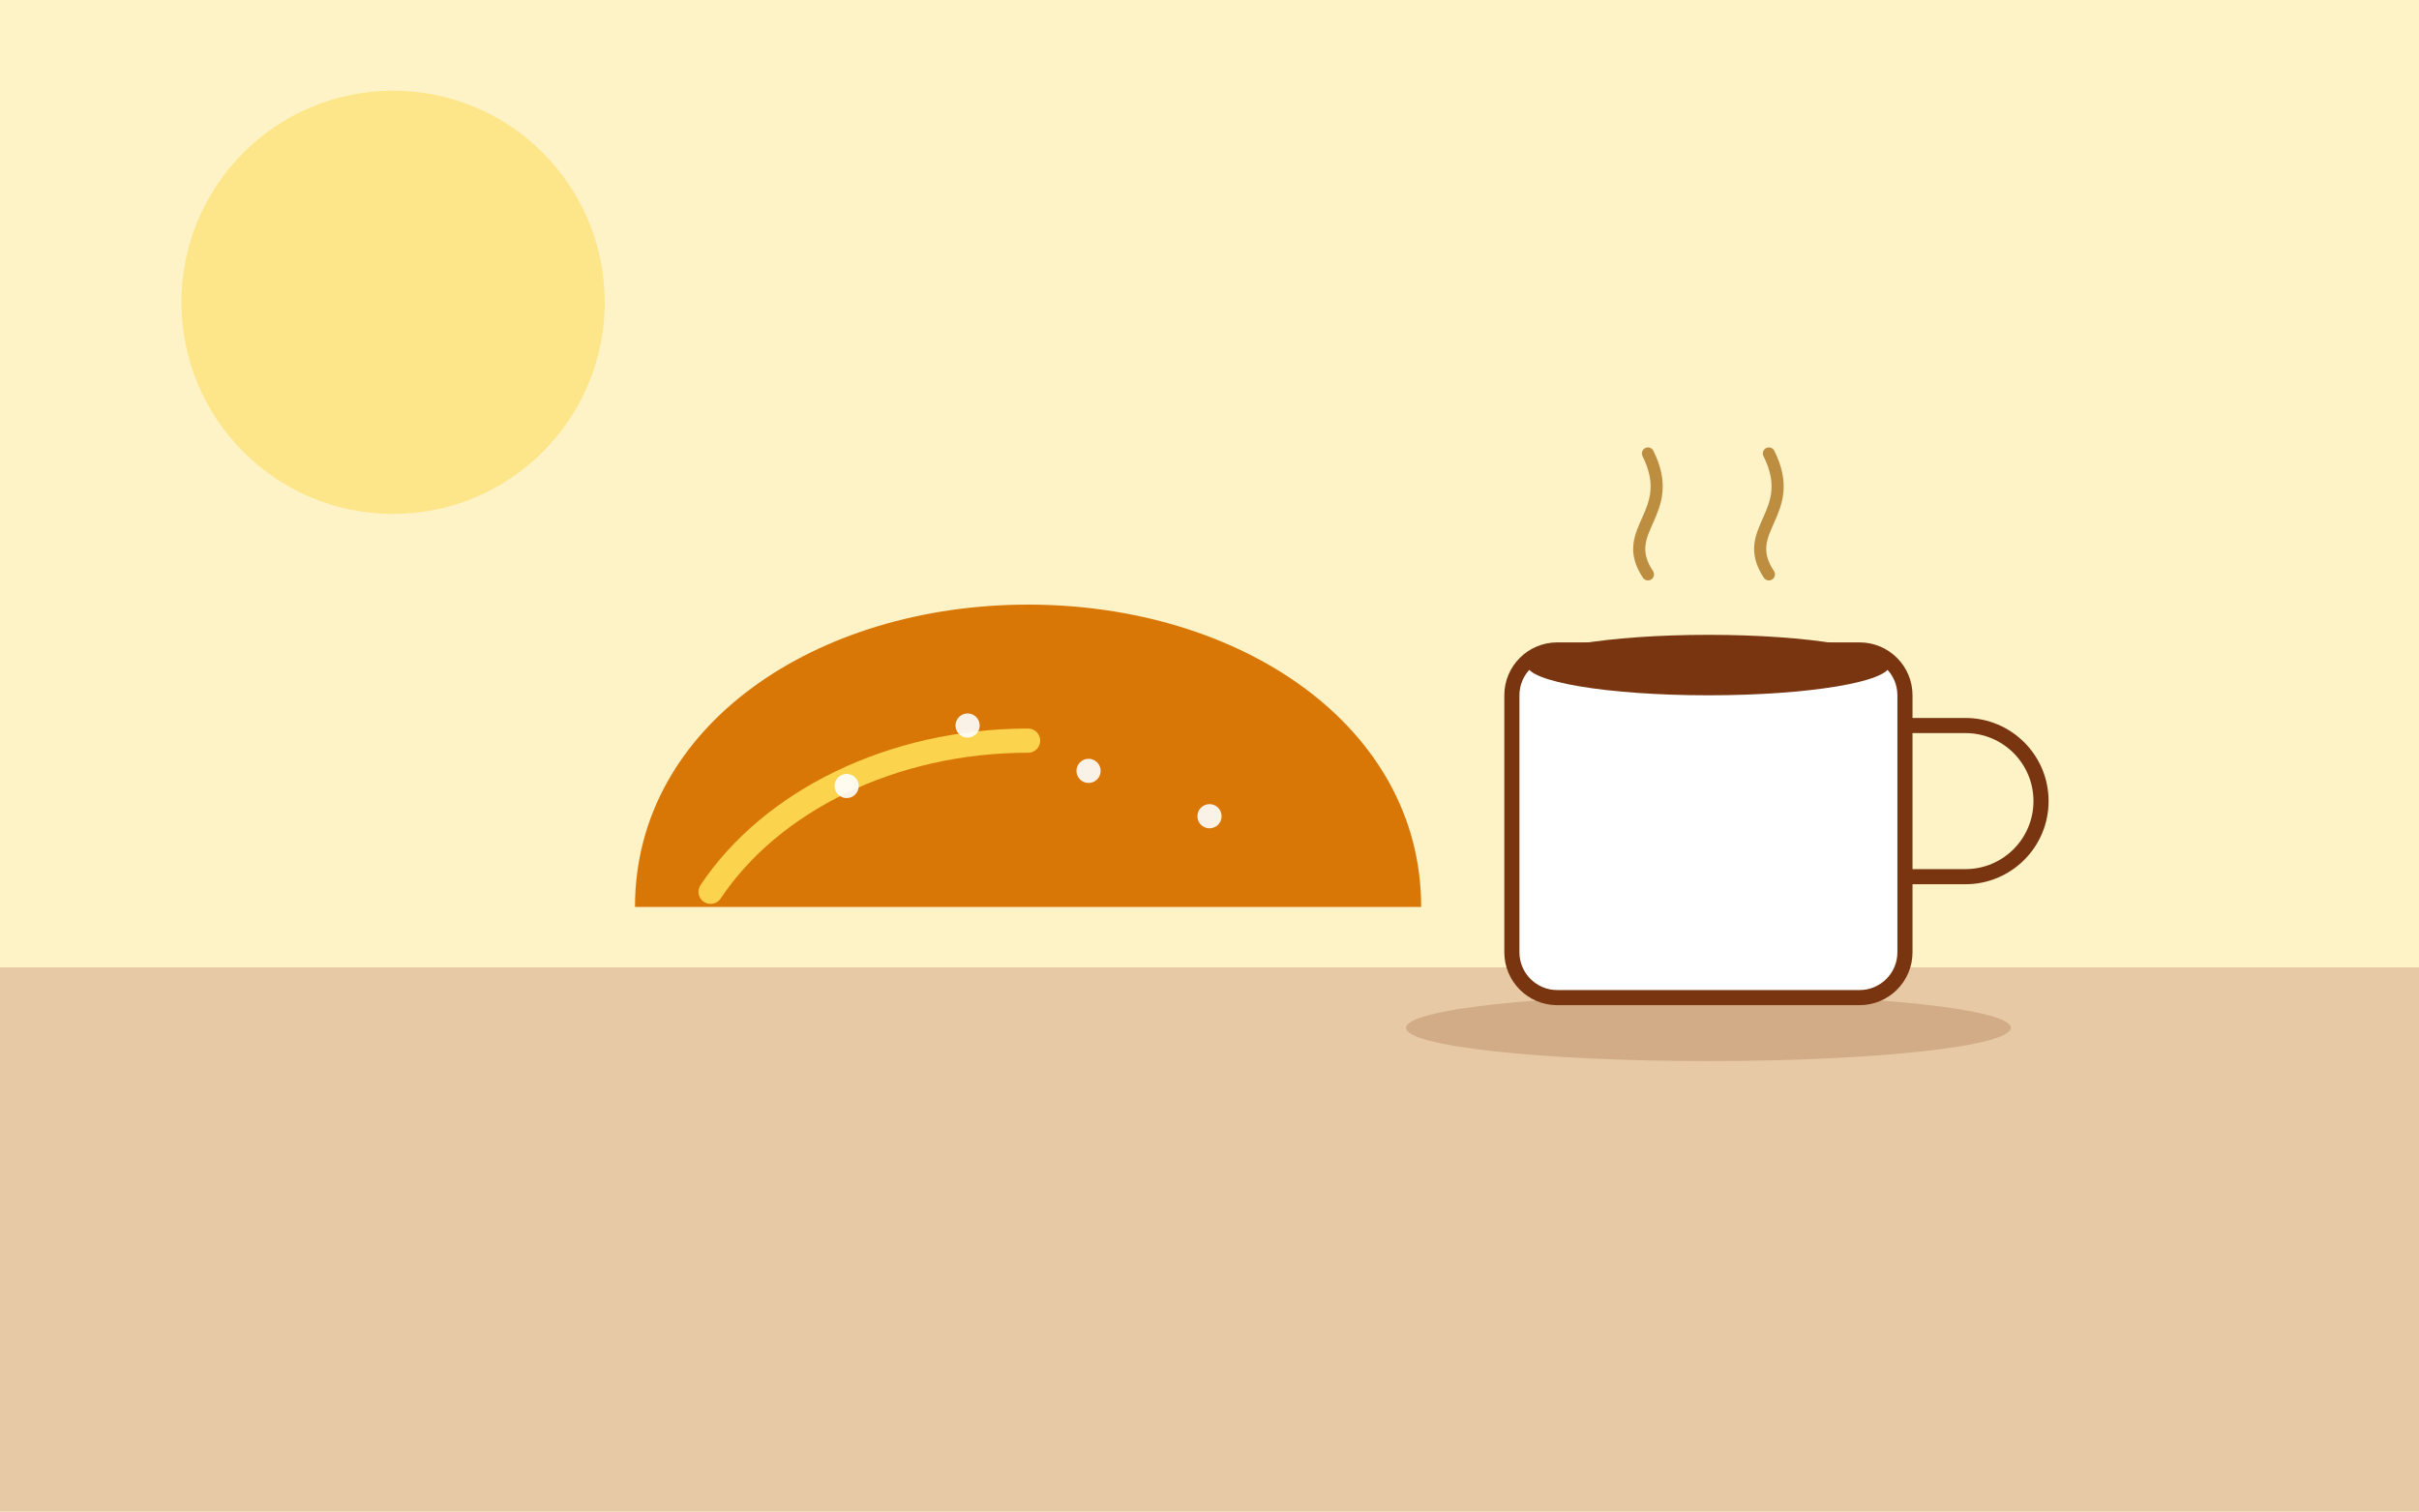
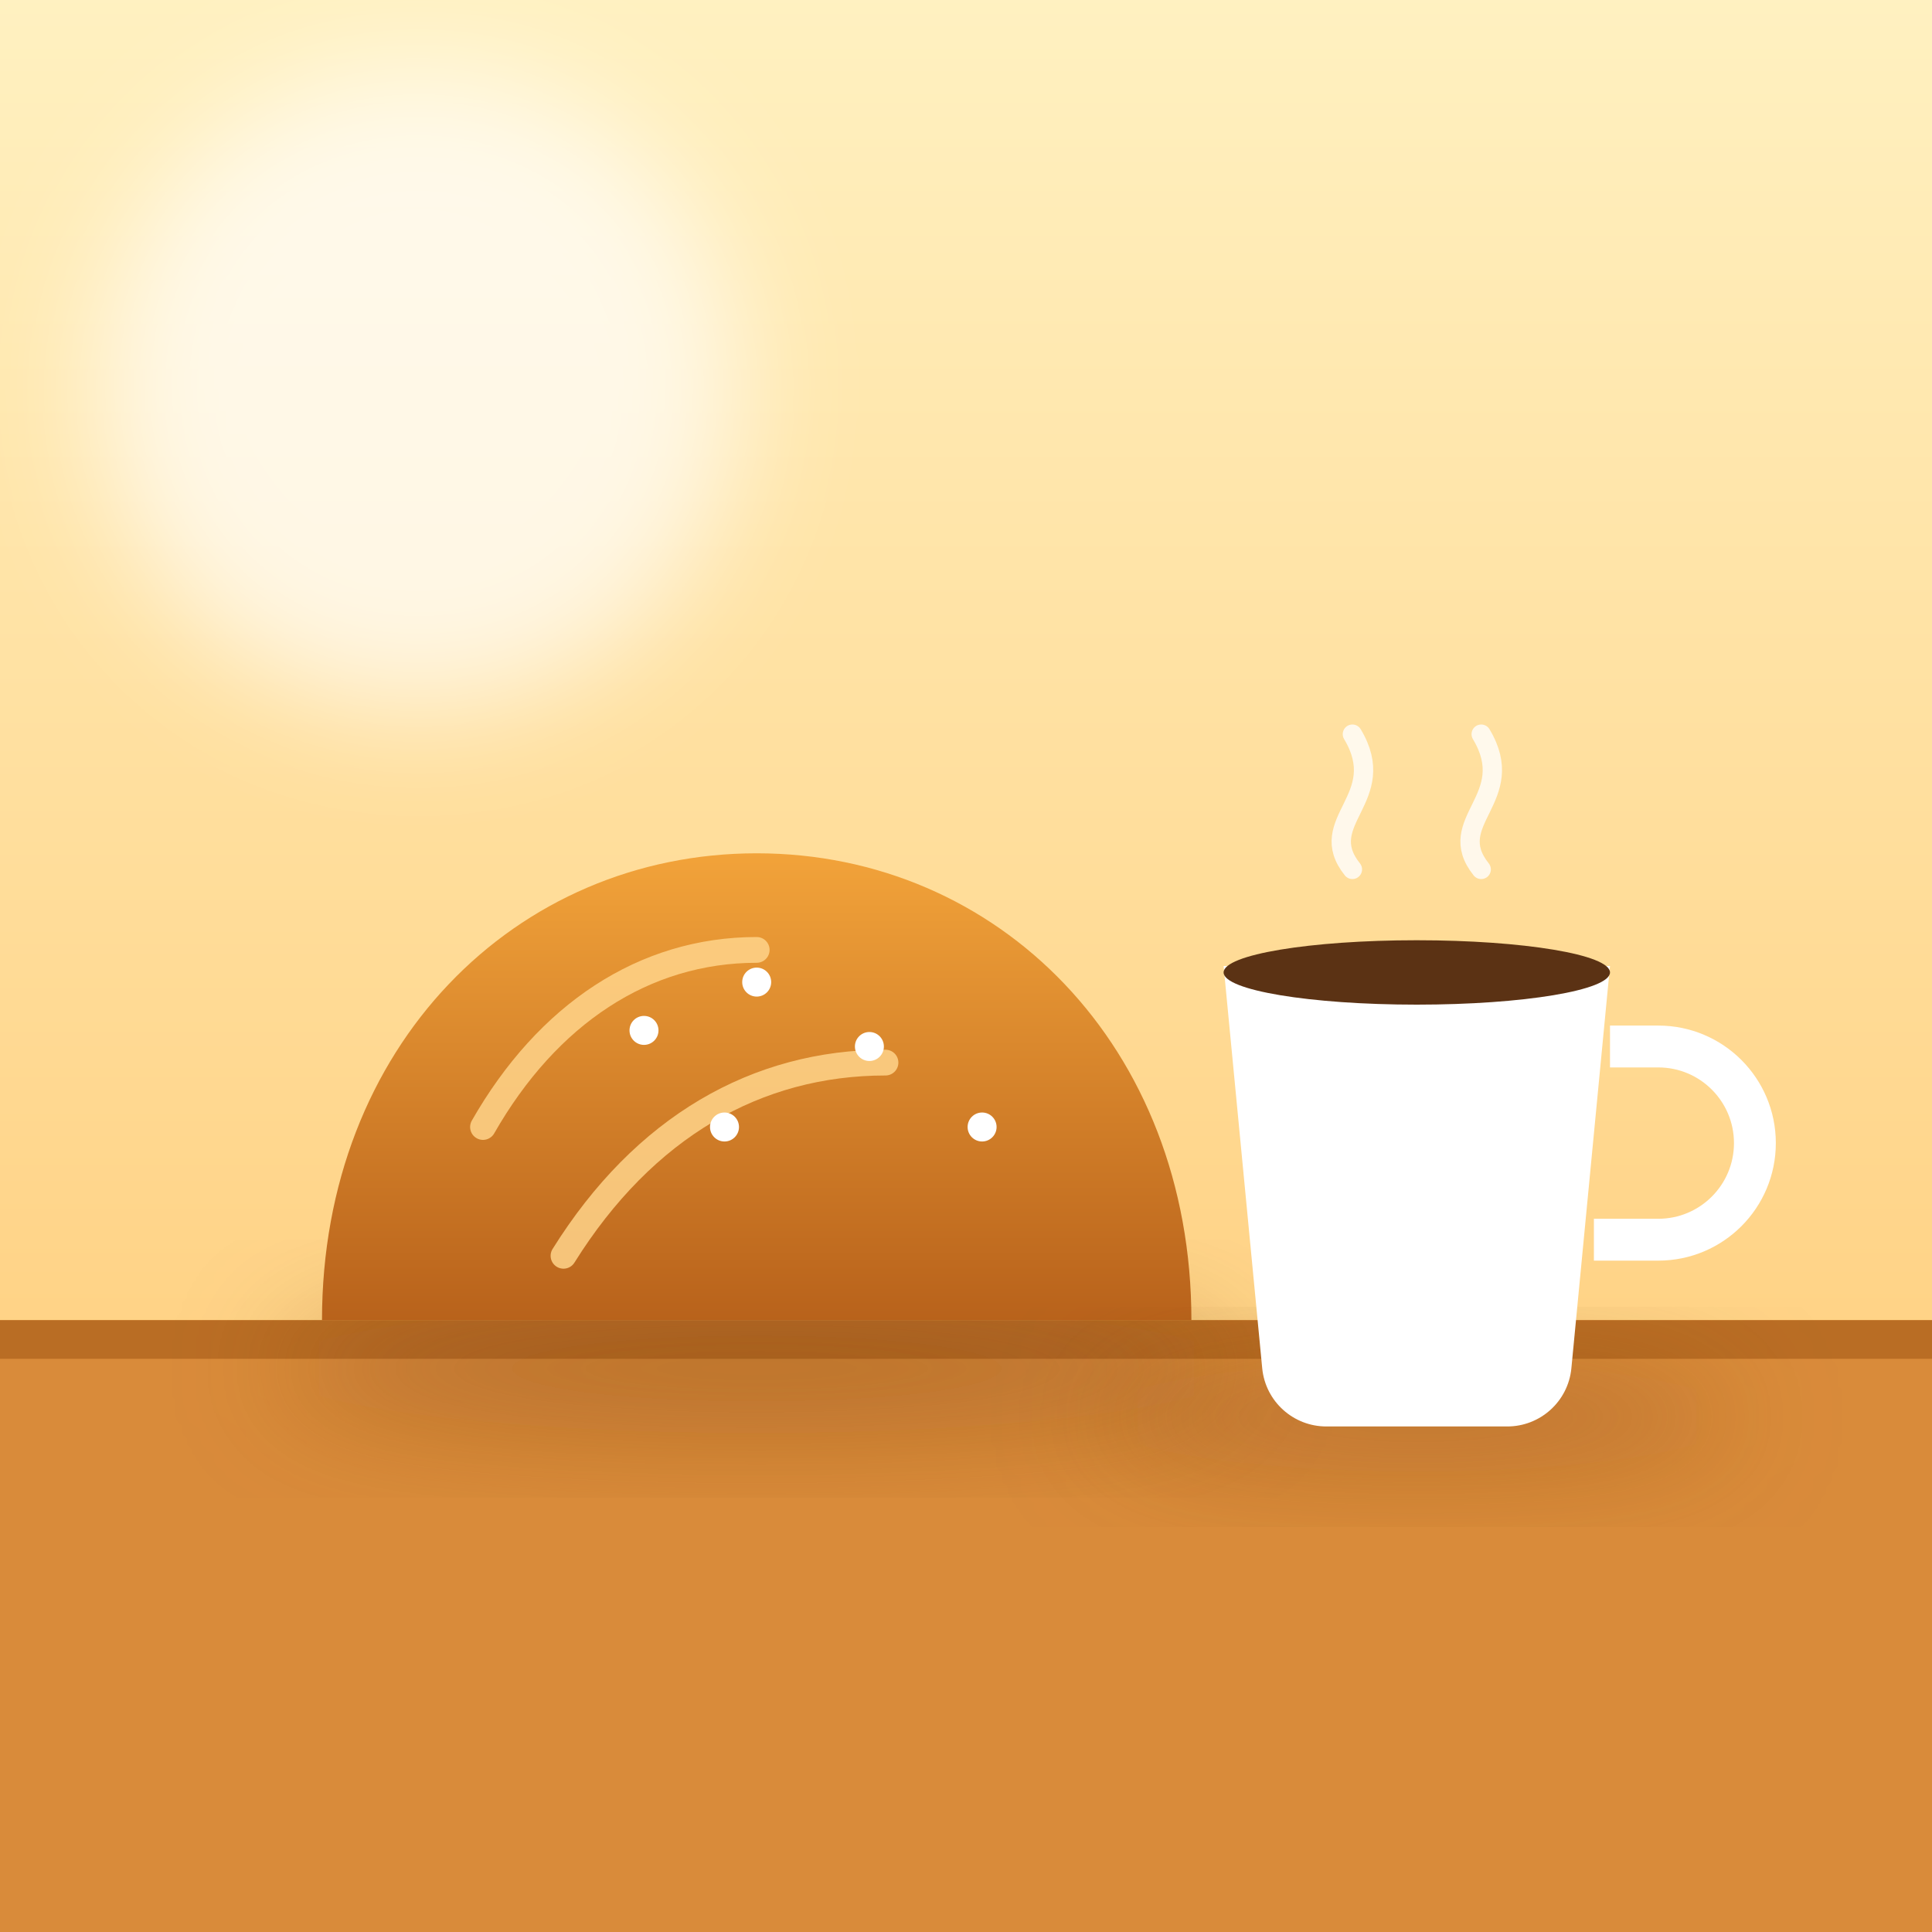
- <svg xmlns="http://www.w3.org/2000/svg" viewBox="0 0 1600 1000" role="img" aria-label="빵과 커피 일러스트">
-   <rect width="1600" height="1000" fill="#fef3c7" />
-   <rect y="640" width="1600" height="360" fill="#e7c9a5" />
-   <circle cx="260" cy="200" r="140" fill="#fde68a" />
-   <path d="M420 600c0-120 120-200 260-200s260 80 260 200Z" fill="#d97706" />
-   <path d="M470 590c40-60 120-100 210-100" stroke="#fcd34d" stroke-width="16" fill="none" stroke-linecap="round" />
-   <g fill="#fff" opacity=".9">
-     <circle cx="560" cy="520" r="8" />
-     <circle cx="640" cy="480" r="8" />
-     <circle cx="720" cy="510" r="8" />
-     <circle cx="800" cy="540" r="8" />
+ <svg xmlns="http://www.w3.org/2000/svg" viewBox="0 0 1200 1200">
+   <defs>
+     <linearGradient id="bg" x1="0" y1="0" x2="0" y2="1">
+       <stop offset="0" stop-color="#fff1c1" />
+       <stop offset="1" stop-color="#ffc56b" />
+     </linearGradient>
+     <linearGradient id="bread" x1="0" y1="0" x2="0" y2="1">
+       <stop offset="0" stop-color="#f2a33a" />
+       <stop offset="1" stop-color="#b8621b" />
+     </linearGradient>
+     <filter id="b" x="-50%" y="-50%" width="200%" height="200%">
+       <feGaussianBlur stdDeviation="36" />
+     </filter>
+   </defs>
+   <rect width="1200" height="1200" fill="url(#bg)" />
+   <circle cx="260" cy="240" r="200" fill="#fff" opacity=".7" filter="url(#b)" />
+   <rect y="820" width="1200" height="380" fill="#d98b3a" />
+   <rect y="820" width="1200" height="24" fill="#b96d24" />
+   <ellipse cx="470" cy="850" rx="300" ry="40" fill="#7a3d0e" opacity=".35" filter="url(#b)" />
+   <path d="M200 820c0-170 120-290 270-290s270 120 270 290Z" fill="url(#bread)" />
+   <g fill="none" stroke="#ffd48a" stroke-width="16" stroke-linecap="round" opacity=".85">
+     <path d="M300 700c40-70 100-110 170-110" />
+     <path d="M350 780c50-80 120-120 200-120" />
  </g>
-   <rect x="1000" y="430" width="260" height="230" rx="30" fill="#fff" stroke="#78350f" stroke-width="10" />
-   <path d="M1260 480h40a50 50 0 0 1 0 100h-40" fill="none" stroke="#78350f" stroke-width="10" />
-   <ellipse cx="1130" cy="440" rx="120" ry="20" fill="#78350f" />
-   <ellipse cx="1130" cy="680" rx="200" ry="22" fill="#78350f" opacity=".2" />
-   <g fill="none" stroke="#a16207" stroke-width="8" stroke-linecap="round" opacity=".7">
-     <path d="M1090 380c-20-30 20-40 0-80" />
-     <path d="M1170 380c-20-30 20-40 0-80" />
+   <g fill="#fff">
+     <circle cx="400" cy="640" r="9" />
+     <circle cx="470" cy="610" r="9" />
+     <circle cx="540" cy="650" r="9" />
+     <circle cx="610" cy="700" r="9" />
+     <circle cx="450" cy="700" r="9" />
+   </g>
+   <ellipse cx="880" cy="880" rx="200" ry="34" fill="#7a3d0e" opacity=".3" filter="url(#b)" />
+   <path d="M760 600h240l-24 250a40 40 0 0 1-40 36H824a40 40 0 0 1-40-36Z" fill="#fff" />
+   <path d="M1000 650h30a60 60 0 0 1 0 120h-40" fill="none" stroke="#fff" stroke-width="26" />
+   <ellipse cx="880" cy="604" rx="120" ry="20" fill="#5b3214" />
+   <g fill="none" stroke="#fff" stroke-width="12" stroke-linecap="round" opacity=".8">
+     <path d="M840 540c-24-30 24-44 0-84" />
+     <path d="M920 540c-24-30 24-44 0-84" />
  </g>
</svg>
